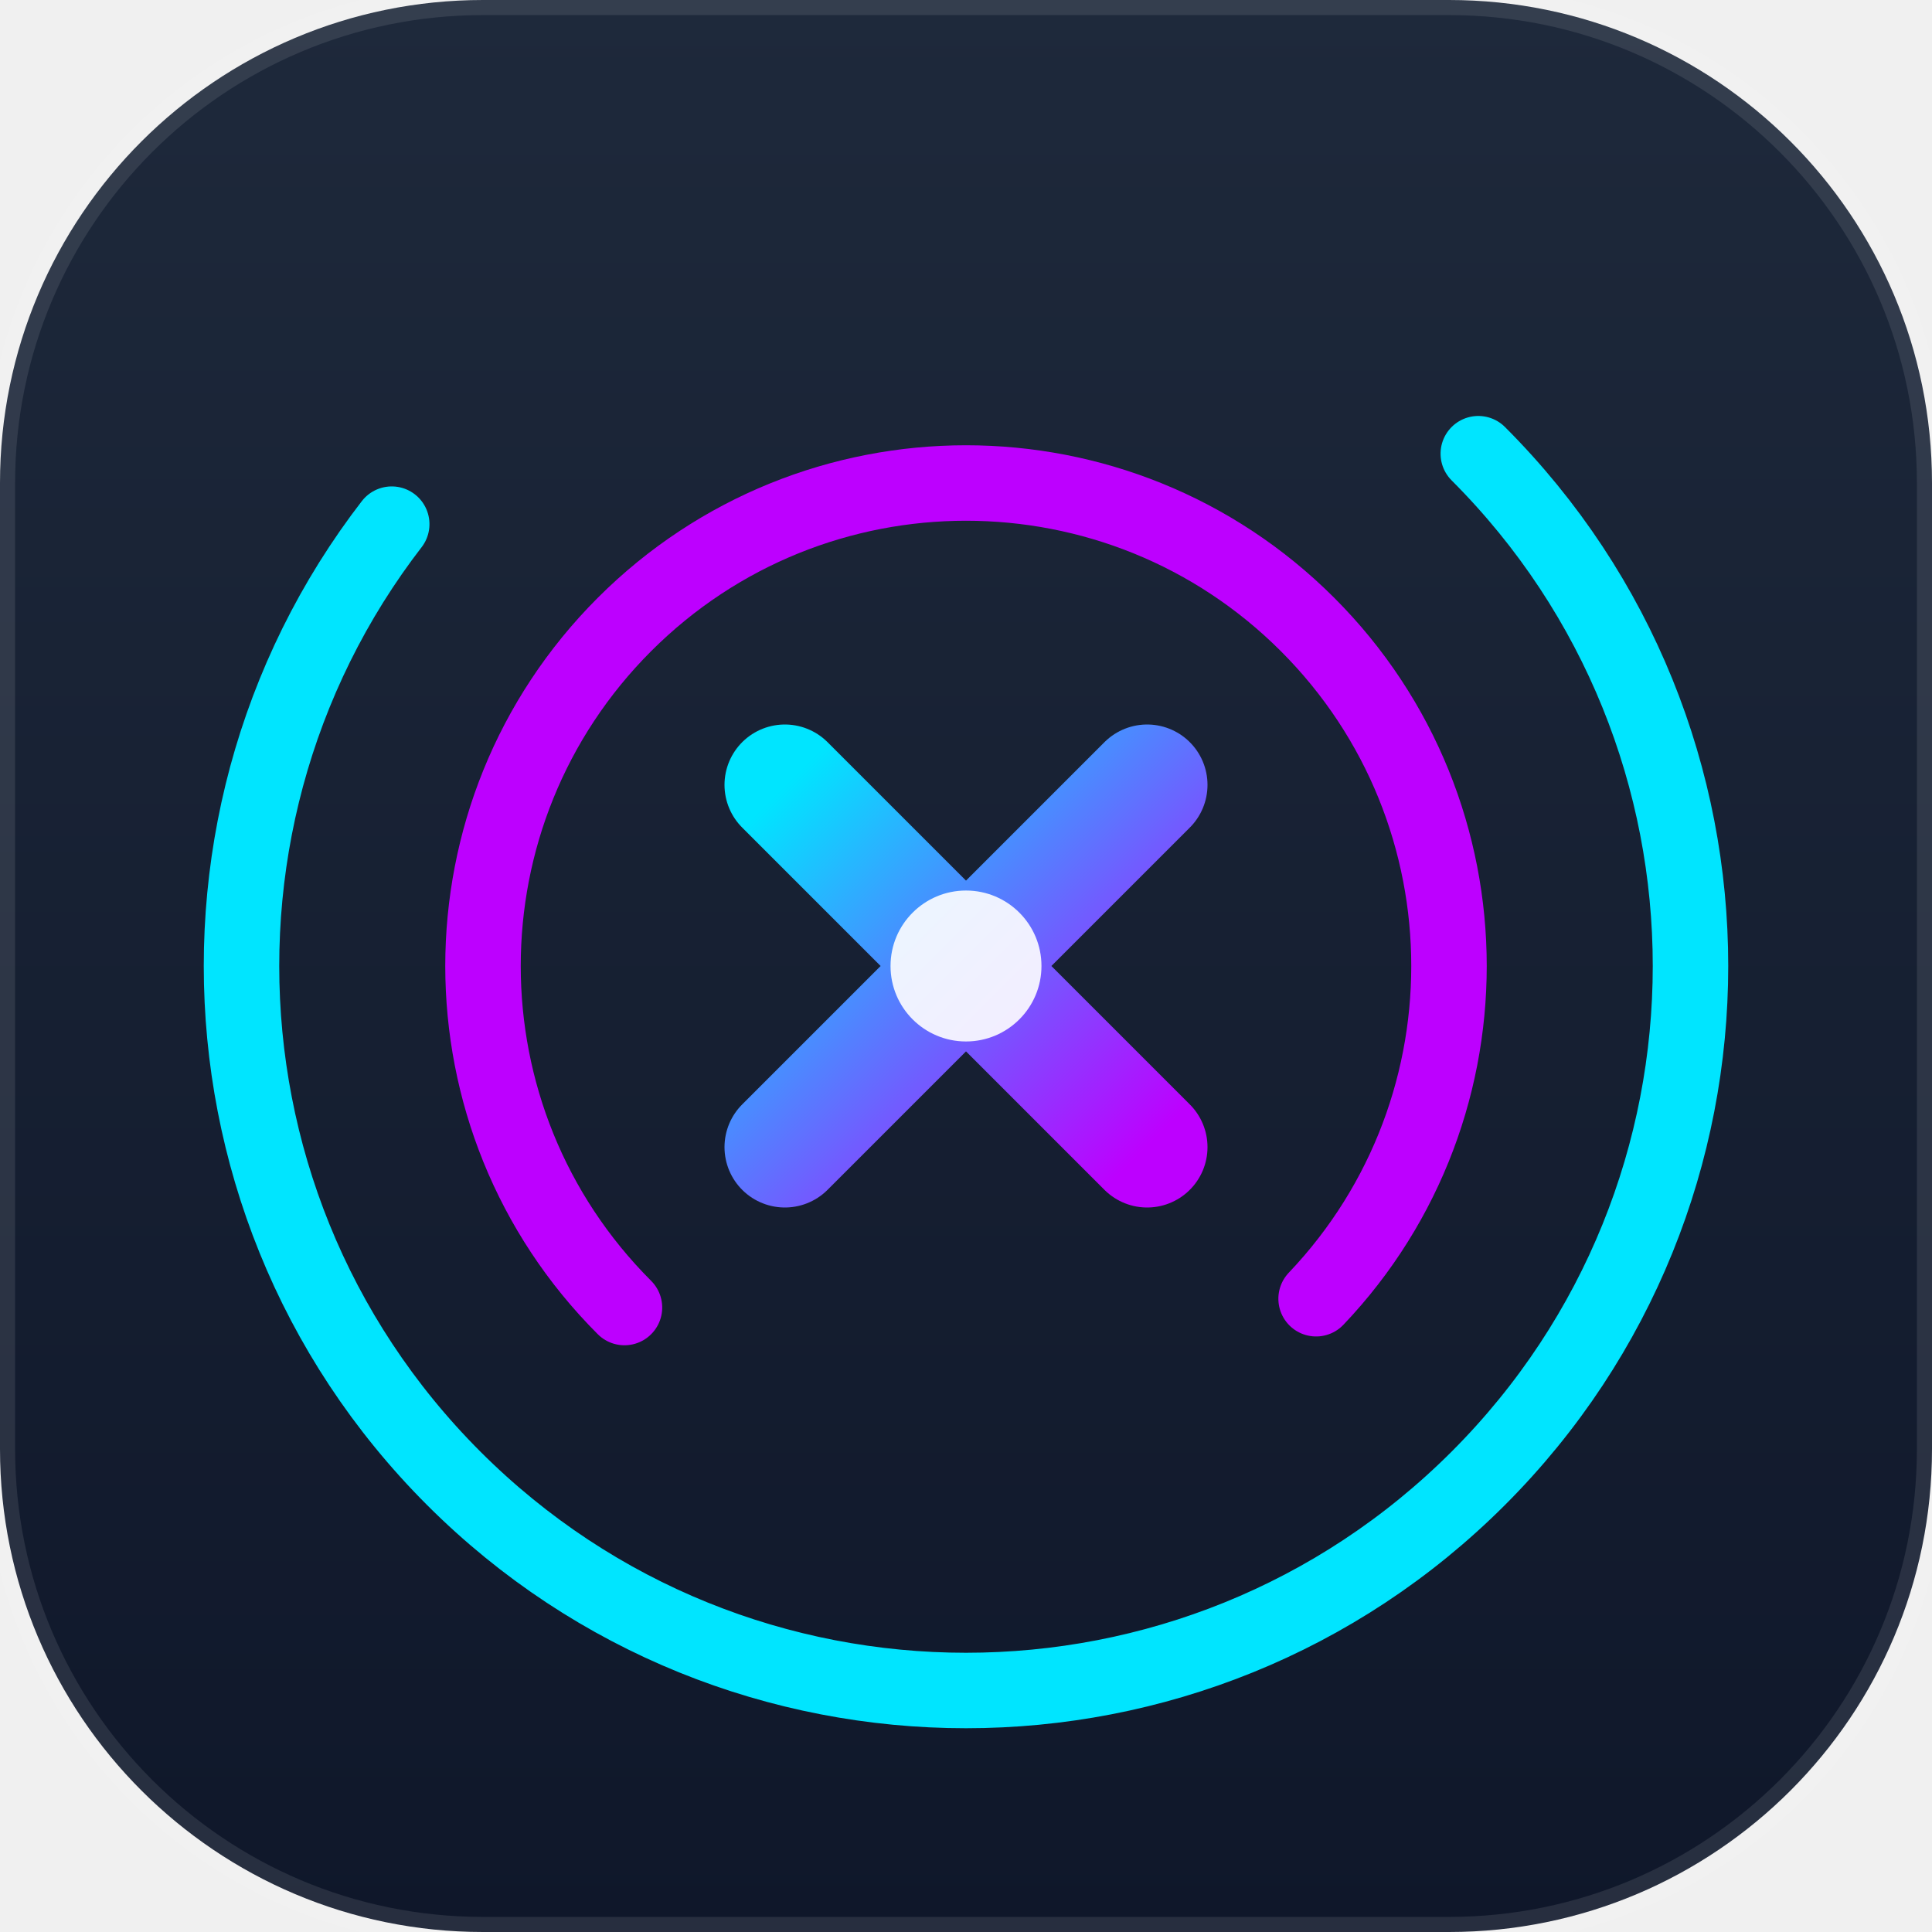
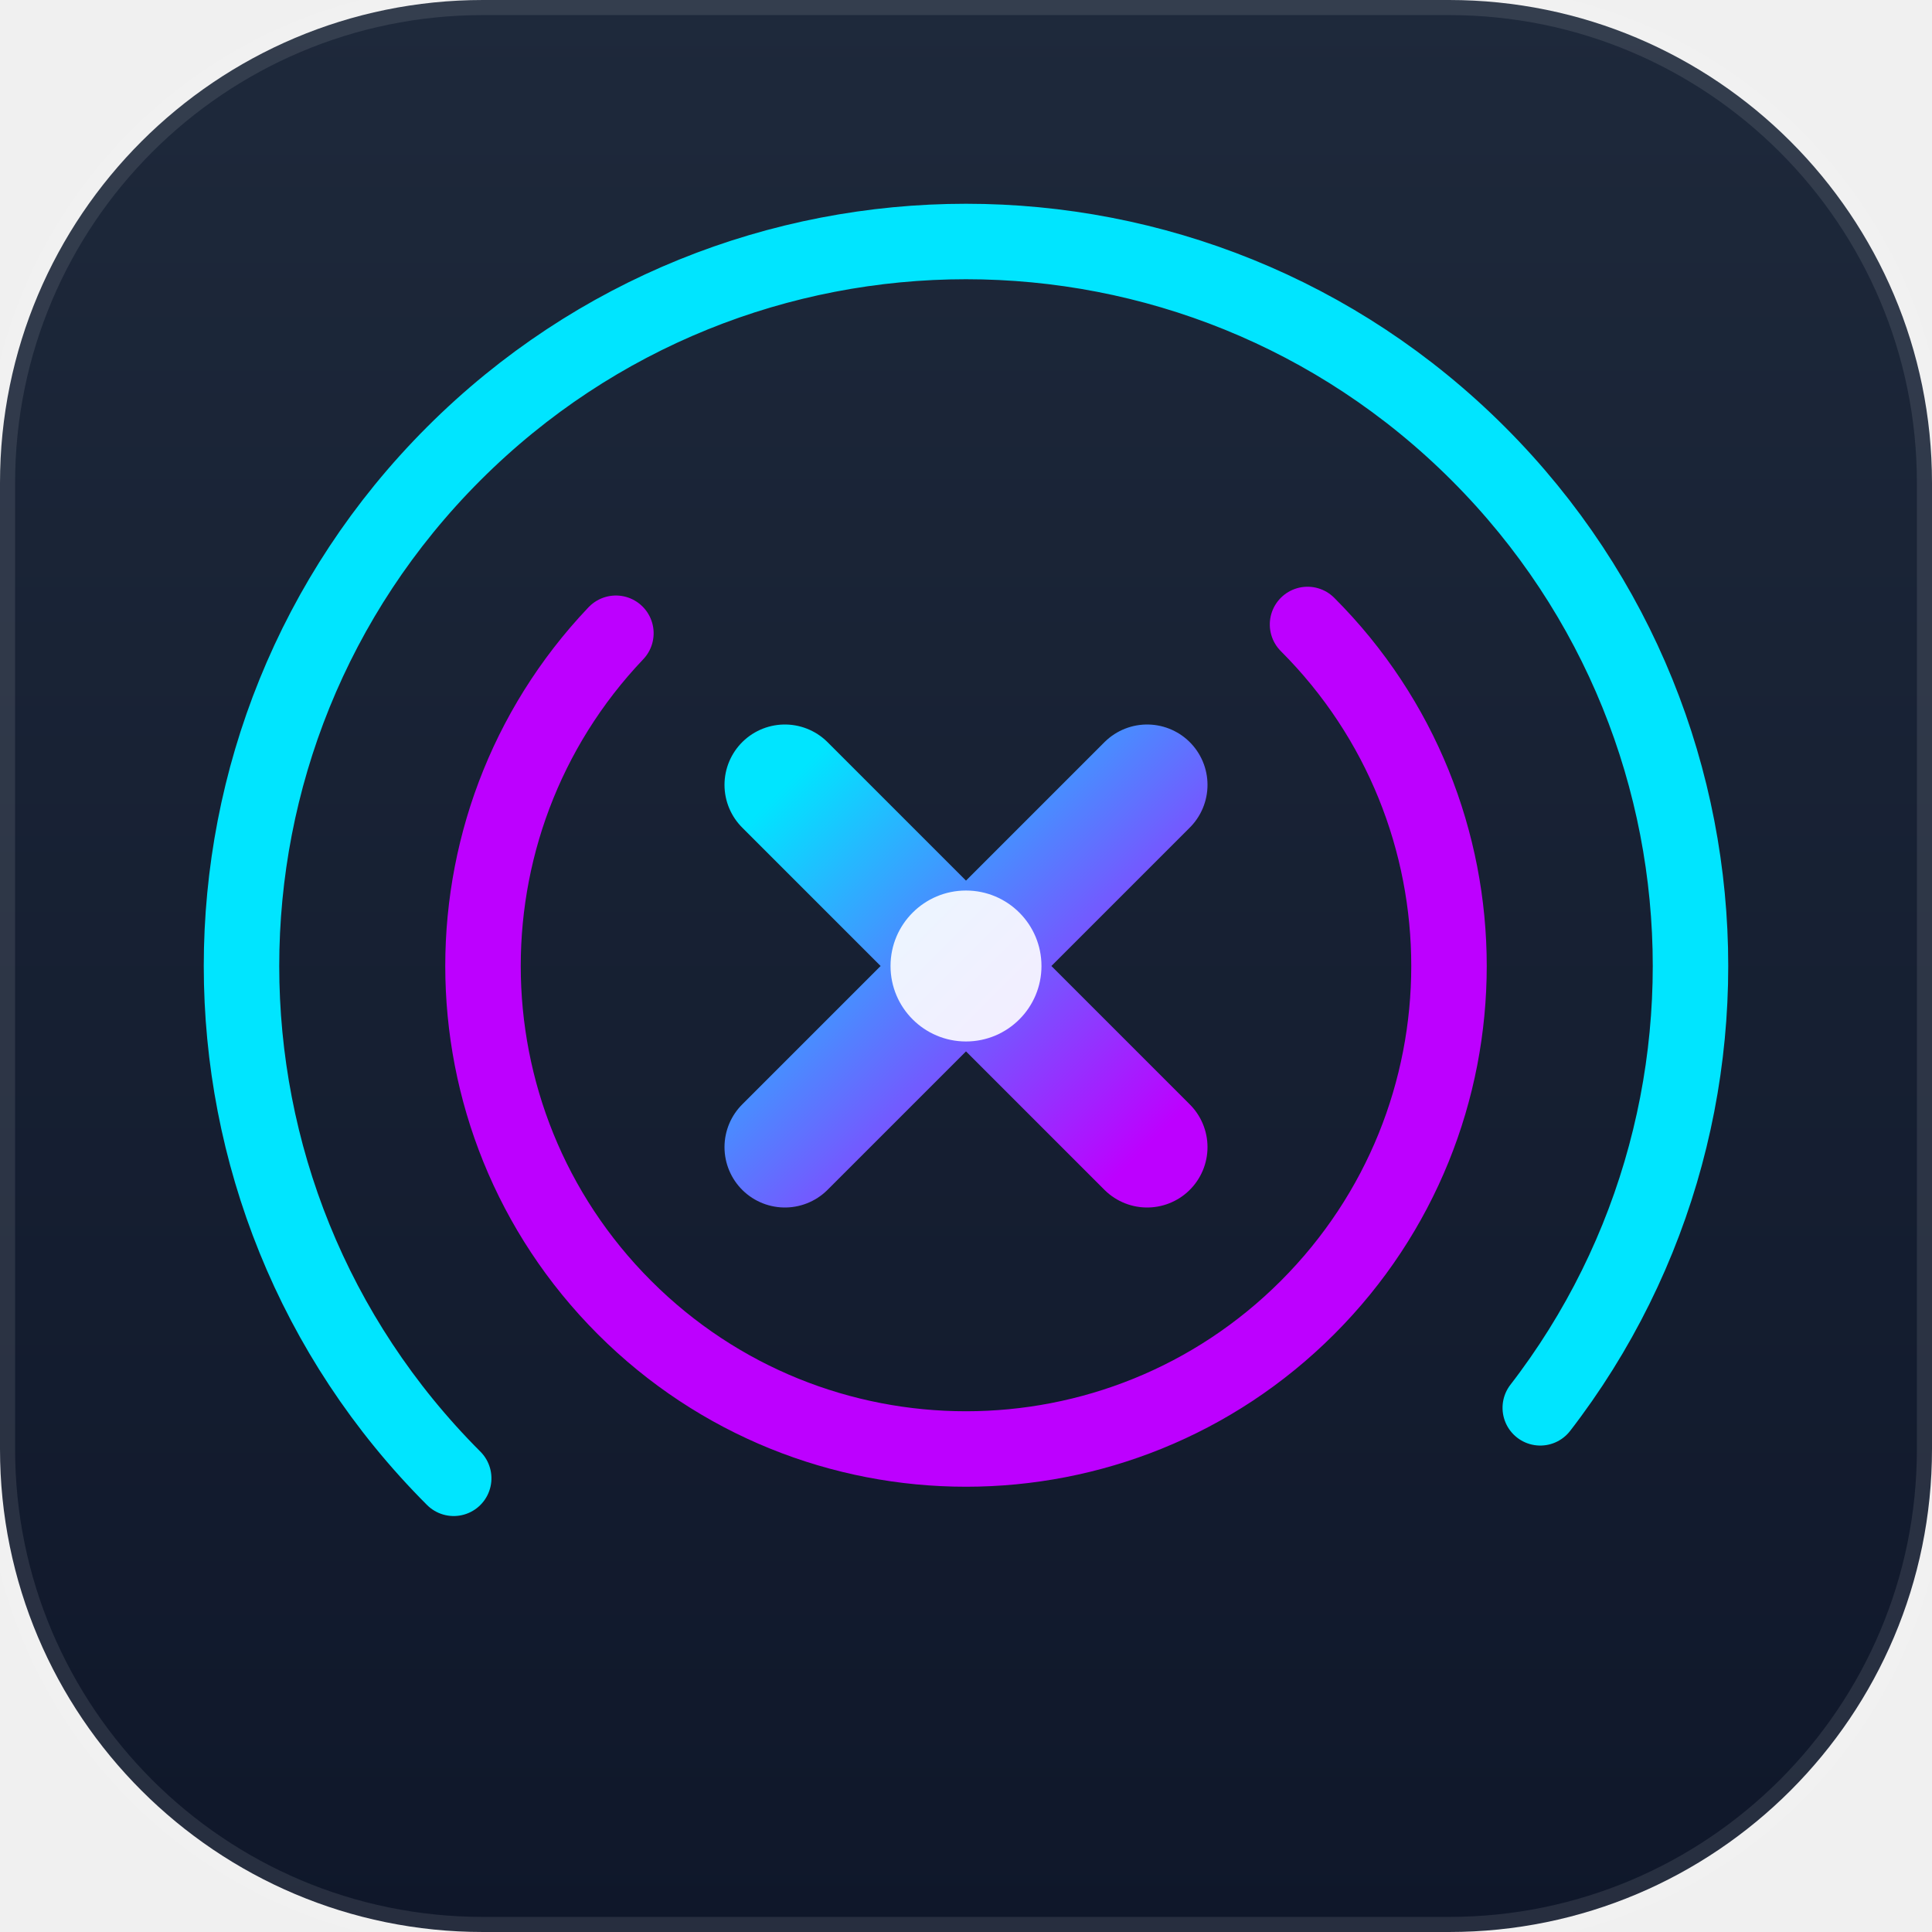
<svg xmlns="http://www.w3.org/2000/svg" width="64" height="64" viewBox="0 0 64 64">
  <defs>
    <linearGradient id="grad-nav" x1="0%" y1="0%" x2="100%" y2="100%">
      <stop offset="0%" style="stop-color:#00e5ff;stop-opacity:1" />
      <stop offset="100%" style="stop-color:#bd00ff;stop-opacity:1" />
    </linearGradient>
    <linearGradient id="grad-bg-icon" x1="0%" y1="0%" x2="0%" y2="100%">
      <stop offset="0%" style="stop-color:#1e293b;stop-opacity:1" />
      <stop offset="100%" style="stop-color:#0f172a;stop-opacity:1" />
    </linearGradient>
  </defs>
  <rect x="0" y="0" width="64" height="64" rx="16" fill="url(#grad-bg-icon)" stroke="rgba(255,255,255,0.1)" stroke-width="1" />
-   <circle cx="32" cy="32" r="24" stroke="#00e5ff" stroke-width="2.5" fill="none" stroke-dasharray="110 200" stroke-linecap="round" transform="rotate(315 32 32)" opacity="1" />
-   <circle cx="32" cy="32" r="16" stroke="#bd00ff" stroke-width="2.5" fill="none" stroke-dasharray="75 200" stroke-linecap="round" transform="rotate(135 32 32)" opacity="1" />
+   <circle cx="32" cy="32" r="24" stroke="#00e5ff" stroke-width="2.5" fill="none" stroke-dasharray="110 200" stroke-linecap="round" transform="rotate(135 32 32)" opacity="1" />
+   <circle cx="32" cy="32" r="16" stroke="#bd00ff" stroke-width="2.5" fill="none" stroke-dasharray="75 200" stroke-linecap="round" transform="rotate(315 32 32)" opacity="1" />
  <path d="M26 26 L38 38 M38 26 L26 38" stroke="url(#grad-nav)" stroke-width="4" stroke-linecap="round" fill="none" />
  <circle cx="32" cy="32" r="2.5" fill="white" opacity="0.9" />
</svg>
